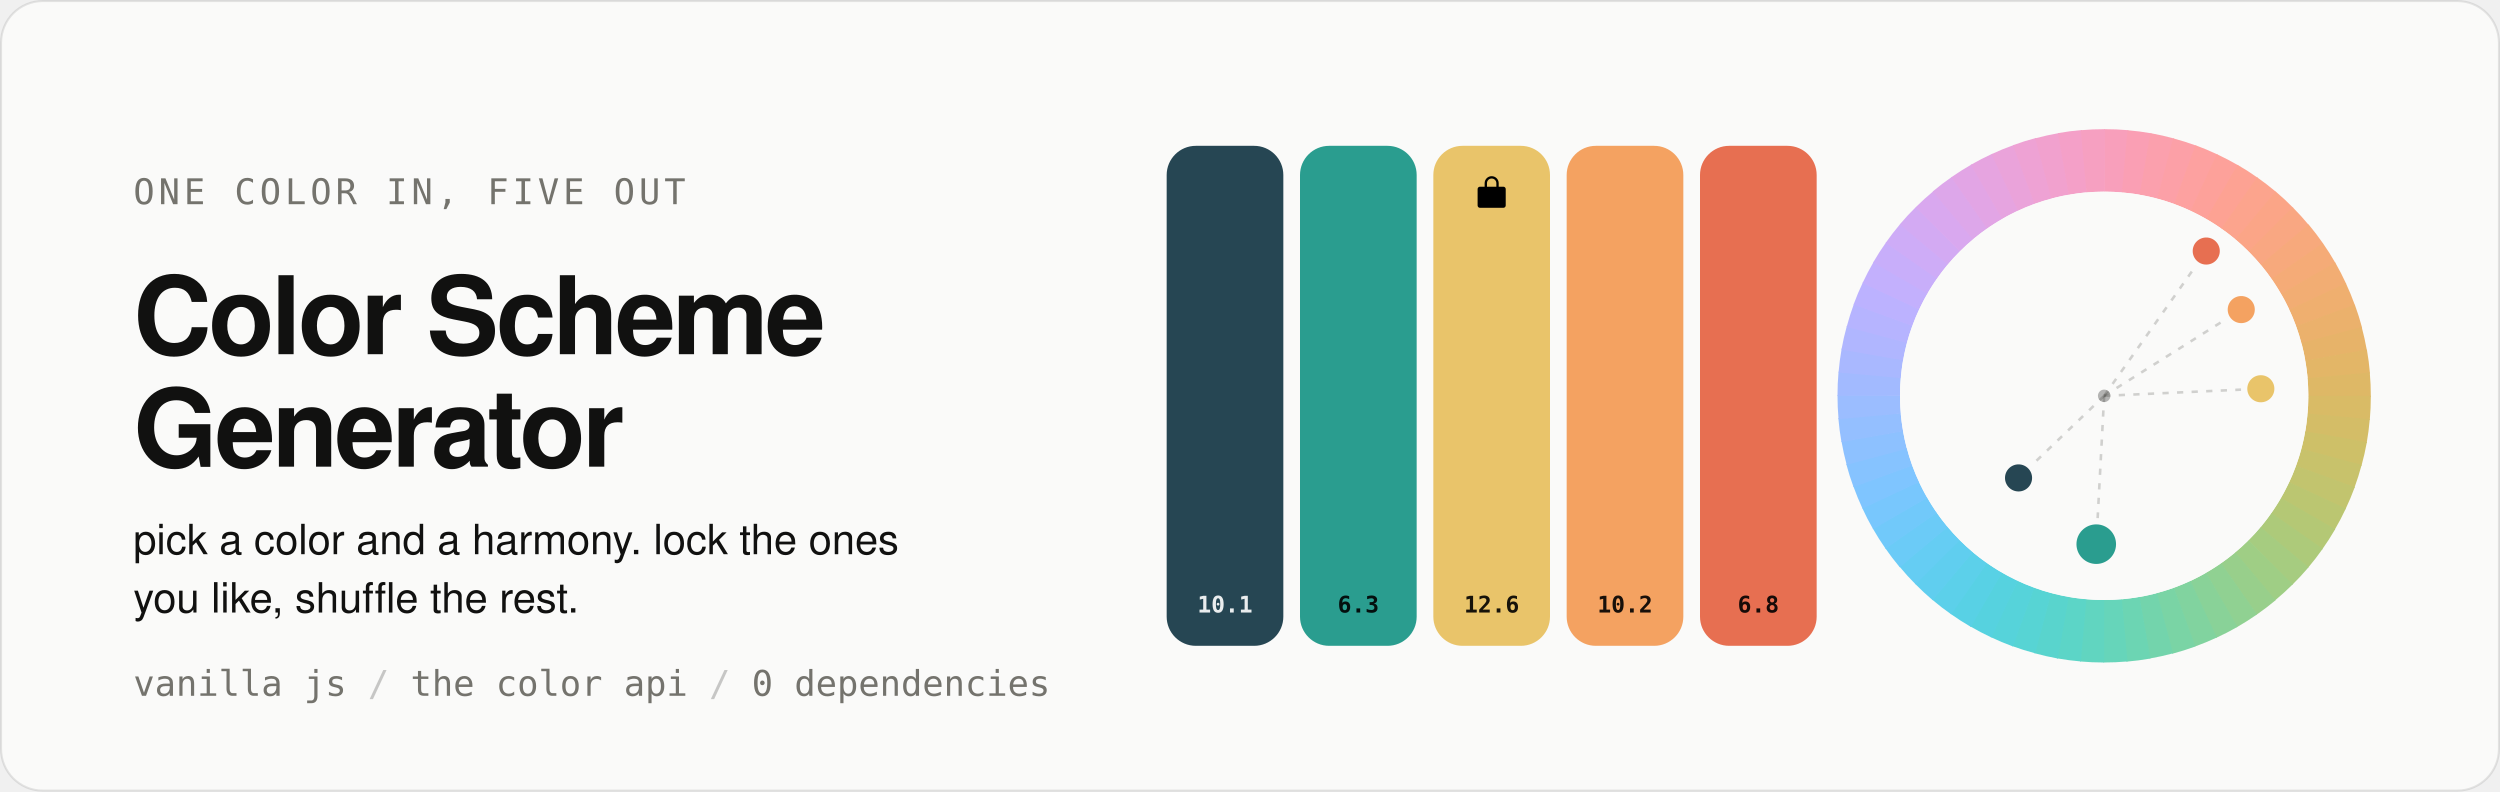
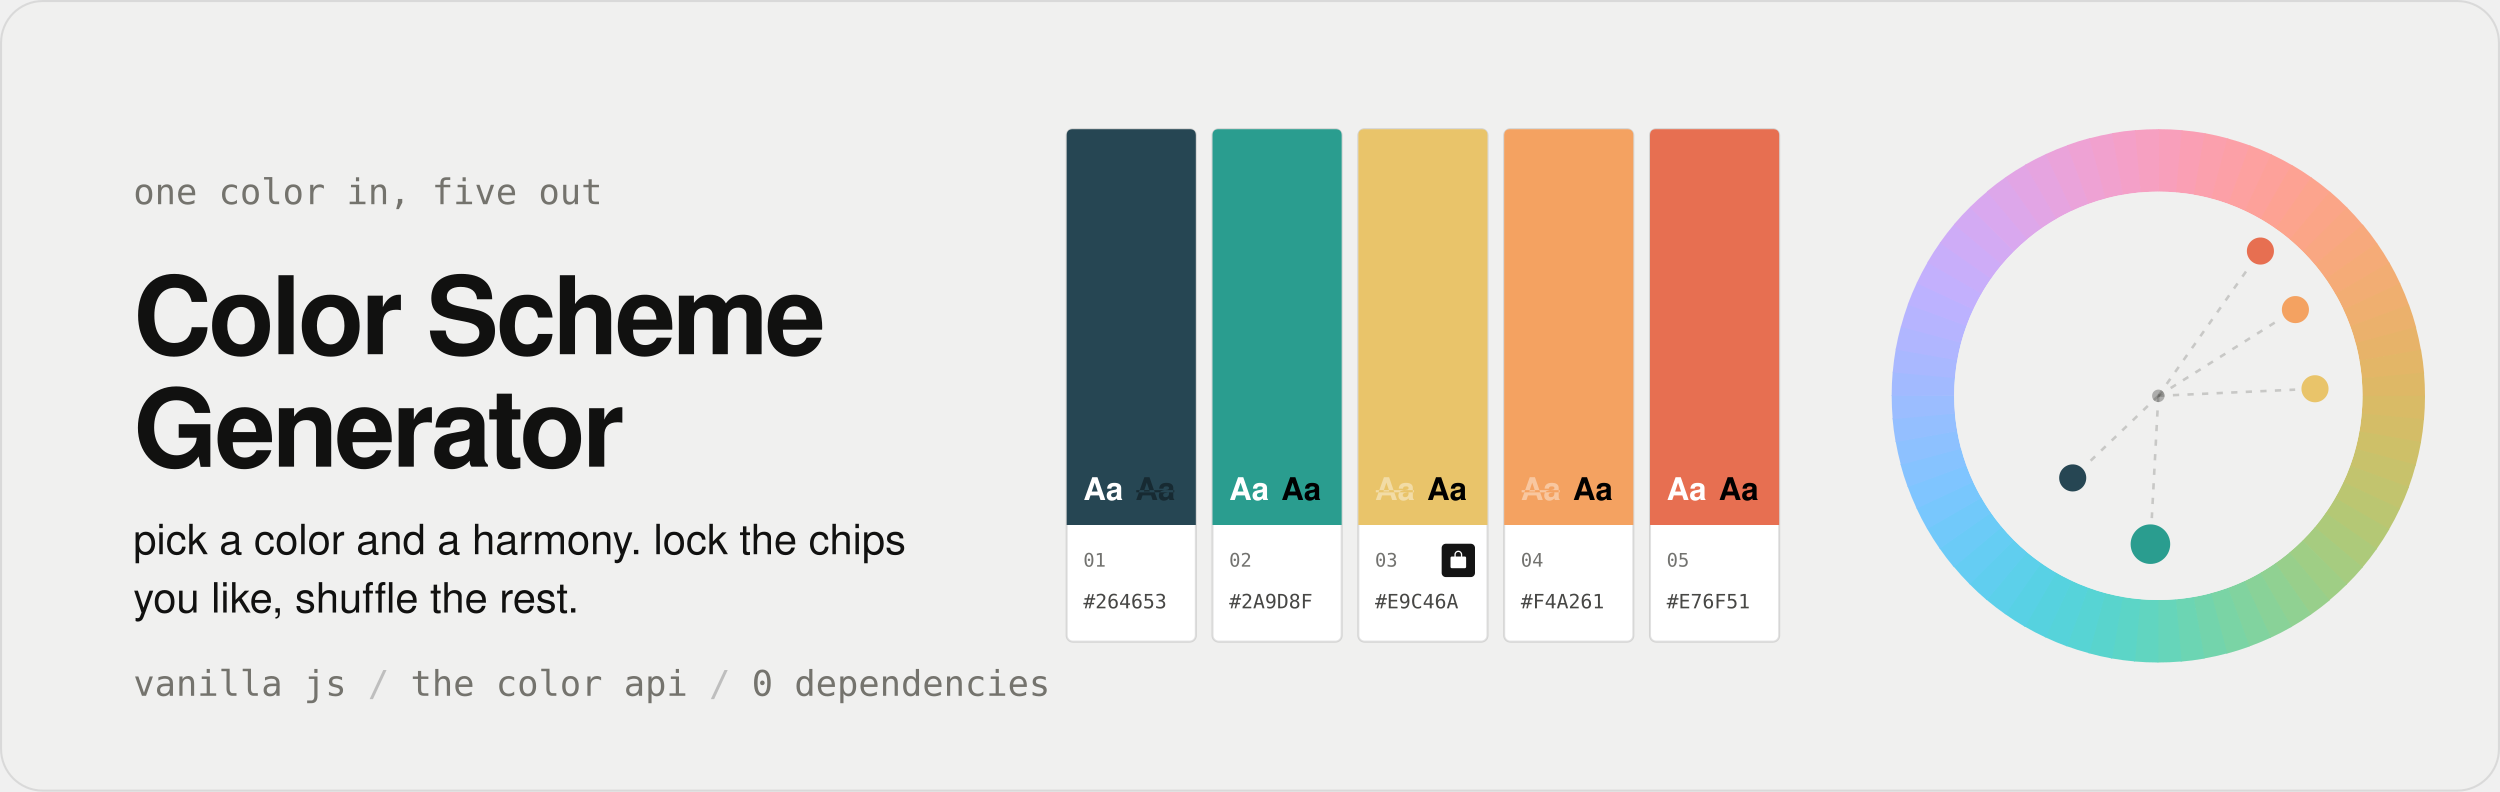
<svg xmlns="http://www.w3.org/2000/svg" width="1200" height="380" viewBox="0 0 1200 380" role="img" aria-labelledby="t d">
-   <rect x="0.5" y="0.5" width="1199" height="379" rx="20" fill="#fafaf9" stroke="rgba(17,17,16,0.10)" />
+   <rect x="0.5" y="0.5" width="1199" height="379" rx="20" fill="#f0f0ef" stroke="rgba(17,17,16,0.10)" />
  <g font-family="-apple-system,BlinkMacSystemFont,Segoe UI,Helvetica,Arial,sans-serif">
-     <text x="64" y="98" font-family="ui-monospace,SFMono-Regular,Menlo,monospace" font-size="17" letter-spacing="1.9" fill="#74736d">ONE COLOR IN, FIVE OUT</text>
+     <text x="64" y="98" font-family="ui-monospace,SFMono-Regular,Menlo,monospace" font-size="17" fill="#74736d">one color in, five out</text>
    <text x="64" y="170" font-size="52" font-weight="600" letter-spacing="-1.6" fill="#111110">Color Scheme</text>
    <text x="64" y="224" font-size="52" font-weight="600" letter-spacing="-1.6" fill="#111110">Generator</text>
-     <text x="64" y="266" font-size="20" fill="#111110">pick a color and a harmony. lock the ones</text>
+     <text x="64" y="266" font-size="20" fill="#111110">pick a color and a harmony. lock the chips</text>
    <text x="64" y="294" font-size="20" fill="#111110">you like, shuffle the rest.</text>
    <text x="64" y="334" xml:space="preserve" font-family="ui-monospace,SFMono-Regular,Menlo,monospace" font-size="17" fill="#74736d">vanilla js<tspan fill="rgba(17,17,16,0.22)"> / </tspan>the color api<tspan fill="rgba(17,17,16,0.22)"> / </tspan>0 dependencies</text>
  </g>
  <g id="swatches">
-     <rect x="560" y="70" width="56" height="240" rx="14" fill="#264653" />
-     <text x="588" y="294" text-anchor="middle" font-family="ui-monospace,SFMono-Regular,Menlo,monospace" font-size="11" font-weight="600" fill="#FFFFFF" opacity="0.9">10.1</text>
-     <rect x="624" y="70" width="56" height="240" rx="14" fill="#2A9D8F" />
-     <text x="652" y="294" text-anchor="middle" font-family="ui-monospace,SFMono-Regular,Menlo,monospace" font-size="11" font-weight="600" fill="#000000" opacity="0.9">6.3</text>
-     <rect x="688" y="70" width="56" height="240" rx="14" fill="#E9C46A" />
-     <text x="716" y="294" text-anchor="middle" font-family="ui-monospace,SFMono-Regular,Menlo,monospace" font-size="11" font-weight="600" fill="#000000" opacity="0.9">12.6</text>
-     <g transform="translate(707,84) scale(0.0703)" fill="#000000">
+     <rect x="512" y="62" width="62" height="246" rx="3" fill="#ffffff" stroke="rgba(0,0,0,0.12)" />
+     <path d="M515,62 H571 Q574,62 574,65 V252 H512 V65 Q512,62 515,62 Z" fill="#264653" />
+     <text x="520" y="240" font-family="-apple-system,BlinkMacSystemFont,Segoe UI,Helvetica,Arial,sans-serif" font-size="15" font-weight="600" fill="#fff" opacity="1">Aa</text>
+     <text x="545" y="240" font-family="-apple-system,BlinkMacSystemFont,Segoe UI,Helvetica,Arial,sans-serif" font-size="15" font-weight="600" fill="#000" opacity="0.4" text-decoration="line-through">Aa</text>
+     <text x="520" y="272" font-family="ui-monospace,SFMono-Regular,Menlo,monospace" font-size="9" fill="#72726f">01</text>
+     <text x="520" y="292" font-family="ui-monospace,SFMono-Regular,Menlo,monospace" font-size="9.5" fill="#474745">#264653</text>
+     <rect x="582" y="62" width="62" height="246" rx="3" fill="#ffffff" stroke="rgba(0,0,0,0.12)" />
+     <path d="M585,62 H641 Q644,62 644,65 V252 H582 V65 Q582,62 585,62 Z" fill="#2A9D8F" />
+     <text x="590" y="240" font-family="-apple-system,BlinkMacSystemFont,Segoe UI,Helvetica,Arial,sans-serif" font-size="15" font-weight="600" fill="#fff" opacity="1">Aa</text>
+     <text x="615" y="240" font-family="-apple-system,BlinkMacSystemFont,Segoe UI,Helvetica,Arial,sans-serif" font-size="15" font-weight="600" fill="#000" opacity="1">Aa</text>
+     <text x="590" y="272" font-family="ui-monospace,SFMono-Regular,Menlo,monospace" font-size="9" fill="#72726f">02</text>
+     <text x="590" y="292" font-family="ui-monospace,SFMono-Regular,Menlo,monospace" font-size="9.5" fill="#474745">#2A9D8F</text>
+     <rect x="652" y="62" width="62" height="246" rx="3" fill="#ffffff" stroke="rgba(0,0,0,0.12)" />
+     <path d="M655,62 H711 Q714,62 714,65 V252 H652 V65 Q652,62 655,62 Z" fill="#E9C46A" />
+     <text x="660" y="240" font-family="-apple-system,BlinkMacSystemFont,Segoe UI,Helvetica,Arial,sans-serif" font-size="15" font-weight="600" fill="#fff" opacity="0.4" text-decoration="line-through">Aa</text>
+     <text x="685" y="240" font-family="-apple-system,BlinkMacSystemFont,Segoe UI,Helvetica,Arial,sans-serif" font-size="15" font-weight="600" fill="#000" opacity="1">Aa</text>
+     <text x="660" y="272" font-family="ui-monospace,SFMono-Regular,Menlo,monospace" font-size="9" fill="#72726f">03</text>
+     <text x="660" y="292" font-family="ui-monospace,SFMono-Regular,Menlo,monospace" font-size="9.5" fill="#474745">#E9C46A</text>
+     <rect x="692" y="261" width="16" height="16" rx="2" fill="#141414" />
+     <g transform="translate(695,264) scale(0.039)" fill="#fff">
      <path d="M208,80H176V56a48,48,0,0,0-96,0V80H48A16,16,0,0,0,32,96V208a16,16,0,0,0,16,16H208a16,16,0,0,0,16-16V96A16,16,0,0,0,208,80ZM96,56a32,32,0,0,1,64,0V80H96Z" />
    </g>
-     <rect x="752" y="70" width="56" height="240" rx="14" fill="#F4A261" />
-     <text x="780" y="294" text-anchor="middle" font-family="ui-monospace,SFMono-Regular,Menlo,monospace" font-size="11" font-weight="600" fill="#000000" opacity="0.9">10.2</text>
-     <rect x="816" y="70" width="56" height="240" rx="14" fill="#E76F51" />
-     <text x="844" y="294" text-anchor="middle" font-family="ui-monospace,SFMono-Regular,Menlo,monospace" font-size="11" font-weight="600" fill="#000000" opacity="0.9">6.8</text>
+     <rect x="722" y="62" width="62" height="246" rx="3" fill="#ffffff" stroke="rgba(0,0,0,0.12)" />
+     <path d="M725,62 H781 Q784,62 784,65 V252 H722 V65 Q722,62 725,62 Z" fill="#F4A261" />
+     <text x="730" y="240" font-family="-apple-system,BlinkMacSystemFont,Segoe UI,Helvetica,Arial,sans-serif" font-size="15" font-weight="600" fill="#fff" opacity="0.4" text-decoration="line-through">Aa</text>
+     <text x="755" y="240" font-family="-apple-system,BlinkMacSystemFont,Segoe UI,Helvetica,Arial,sans-serif" font-size="15" font-weight="600" fill="#000" opacity="1">Aa</text>
+     <text x="730" y="272" font-family="ui-monospace,SFMono-Regular,Menlo,monospace" font-size="9" fill="#72726f">04</text>
+     <text x="730" y="292" font-family="ui-monospace,SFMono-Regular,Menlo,monospace" font-size="9.5" fill="#474745">#F4A261</text>
+     <rect x="792" y="62" width="62" height="246" rx="3" fill="#ffffff" stroke="rgba(0,0,0,0.12)" />
+     <path d="M795,62 H851 Q854,62 854,65 V252 H792 V65 Q792,62 795,62 Z" fill="#E76F51" />
+     <text x="800" y="240" font-family="-apple-system,BlinkMacSystemFont,Segoe UI,Helvetica,Arial,sans-serif" font-size="15" font-weight="600" fill="#fff" opacity="1">Aa</text>
+     <text x="825" y="240" font-family="-apple-system,BlinkMacSystemFont,Segoe UI,Helvetica,Arial,sans-serif" font-size="15" font-weight="600" fill="#000" opacity="1">Aa</text>
+     <text x="800" y="272" font-family="ui-monospace,SFMono-Regular,Menlo,monospace" font-size="9" fill="#72726f">05</text>
+     <text x="800" y="292" font-family="ui-monospace,SFMono-Regular,Menlo,monospace" font-size="9.5" fill="#474745">#E76F51</text>
  </g>
  <g id="wheel">
-     <path d="M1010.0,62.0 A128,128 0 0 1 1021.6,62.5 L1018.9,92.4 A98,98 0 0 0 1010.0,92.0Z" fill="#F89FBB" />
-     <path d="M1021.2,62.5 A128,128 0 0 1 1032.7,64.0 L1027.4,93.5 A98,98 0 0 0 1018.5,92.4Z" fill="#FA9FB4" />
-     <path d="M1032.2,63.9 A128,128 0 0 1 1043.6,66.5 L1035.7,95.4 A98,98 0 0 0 1027.0,93.5Z" fill="#FBA0AD" />
-     <path d="M1043.1,66.4 A128,128 0 0 1 1054.2,69.9 L1043.8,98.0 A98,98 0 0 0 1035.4,95.3Z" fill="#FCA0A7" />
-     <path d="M1053.8,69.7 A128,128 0 0 1 1064.5,74.2 L1051.7,101.3 A98,98 0 0 0 1043.5,97.9Z" fill="#FDA1A0" />
-     <path d="M1064.1,74.0 A128,128 0 0 1 1074.4,79.4 L1059.3,105.3 A98,98 0 0 0 1051.4,101.2Z" fill="#FDA19A" />
-     <path d="M1074.0,79.1 A128,128 0 0 1 1083.8,85.4 L1066.5,109.9 A98,98 0 0 0 1059.0,105.1Z" fill="#FDA293" />
-     <path d="M1083.4,85.1 A128,128 0 0 1 1092.6,92.2 L1073.3,115.1 A98,98 0 0 0 1066.2,109.7Z" fill="#FCA48D" />
-     <path d="M1092.3,91.9 A128,128 0 0 1 1100.8,99.8 L1079.5,120.9 A98,98 0 0 0 1073.0,114.9Z" fill="#FBA587" />
-     <path d="M1100.5,99.5 A128,128 0 0 1 1108.3,108.1 L1085.3,127.3 A98,98 0 0 0 1079.3,120.7Z" fill="#F9A782" />
-     <path d="M1108.1,107.7 A128,128 0 0 1 1115.1,116.9 L1090.5,134.1 A98,98 0 0 0 1085.1,127.0Z" fill="#F7A97C" />
-     <path d="M1114.9,116.6 A128,128 0 0 1 1121.1,126.4 L1095.0,141.3 A98,98 0 0 0 1090.3,133.8Z" fill="#F5AB77" />
-     <path d="M1120.9,126.0 A128,128 0 0 1 1126.2,136.3 L1099.0,148.9 A98,98 0 0 0 1094.9,141.0Z" fill="#F2AD73" />
-     <path d="M1126.0,135.9 A128,128 0 0 1 1130.4,146.6 L1102.2,156.8 A98,98 0 0 0 1098.8,148.6Z" fill="#EFAF6F" />
-     <path d="M1130.3,146.2 A128,128 0 0 1 1133.8,157.3 L1104.7,165.0 A98,98 0 0 0 1102.1,156.5Z" fill="#EBB16C" />
-     <path d="M1133.6,156.9 A128,128 0 0 1 1136.1,168.2 L1106.6,173.3 A98,98 0 0 0 1104.7,164.6Z" fill="#E7B369" />
-     <path d="M1136.1,167.8 A128,128 0 0 1 1137.6,179.3 L1107.7,181.8 A98,98 0 0 0 1106.5,173.0Z" fill="#E3B667" />
-     <path d="M1137.5,178.8 A128,128 0 0 1 1138.0,190.4 L1108.0,190.3 A98,98 0 0 0 1107.6,181.5Z" fill="#DEB866" />
-     <path d="M1138.0,190.0 A128,128 0 0 1 1137.5,201.6 L1107.6,198.9 A98,98 0 0 0 1108.0,190.0Z" fill="#D9BB66" />
-     <path d="M1137.5,201.2 A128,128 0 0 1 1136.0,212.7 L1106.5,207.4 A98,98 0 0 0 1107.6,198.5Z" fill="#D4BD67" />
-     <path d="M1136.1,212.2 A128,128 0 0 1 1133.5,223.6 L1104.6,215.7 A98,98 0 0 0 1106.5,207.0Z" fill="#CEC068" />
-     <path d="M1133.6,223.1 A128,128 0 0 1 1130.1,234.2 L1102.0,223.8 A98,98 0 0 0 1104.7,215.4Z" fill="#C8C26B" />
-     <path d="M1130.3,233.8 A128,128 0 0 1 1125.8,244.5 L1098.7,231.7 A98,98 0 0 0 1102.1,223.5Z" fill="#C2C46E" />
-     <path d="M1126.0,244.1 A128,128 0 0 1 1120.6,254.4 L1094.7,239.3 A98,98 0 0 0 1098.8,231.4Z" fill="#BBC671" />
-     <path d="M1120.9,254.0 A128,128 0 0 1 1114.6,263.8 L1090.1,246.5 A98,98 0 0 0 1094.9,239.0Z" fill="#B4C875" />
-     <path d="M1114.9,263.4 A128,128 0 0 1 1107.8,272.6 L1084.9,253.3 A98,98 0 0 0 1090.3,246.2Z" fill="#ADCA7A" />
-     <path d="M1108.1,272.3 A128,128 0 0 1 1100.2,280.8 L1079.1,259.5 A98,98 0 0 0 1085.1,253.0Z" fill="#A6CC80" />
-     <path d="M1100.5,280.5 A128,128 0 0 1 1091.9,288.3 L1072.7,265.3 A98,98 0 0 0 1079.3,259.3Z" fill="#9FCE85" />
-     <path d="M1092.3,288.1 A128,128 0 0 1 1083.1,295.1 L1065.9,270.5 A98,98 0 0 0 1073.0,265.1Z" fill="#98CF8B" />
-     <path d="M1083.4,294.9 A128,128 0 0 1 1073.6,301.1 L1058.7,275.0 A98,98 0 0 0 1066.2,270.3Z" fill="#90D192" />
-     <path d="M1074.0,300.9 A128,128 0 0 1 1063.7,306.2 L1051.1,279.0 A98,98 0 0 0 1059.0,274.9Z" fill="#89D298" />
-     <path d="M1064.1,306.0 A128,128 0 0 1 1053.4,310.4 L1043.2,282.2 A98,98 0 0 0 1051.4,278.8Z" fill="#81D39F" />
-     <path d="M1053.8,310.3 A128,128 0 0 1 1042.7,313.8 L1035.0,284.7 A98,98 0 0 0 1043.5,282.1Z" fill="#7AD4A5" />
-     <path d="M1043.1,313.6 A128,128 0 0 1 1031.8,316.1 L1026.7,286.6 A98,98 0 0 0 1035.4,284.7Z" fill="#73D4AC" />
-     <path d="M1032.2,316.1 A128,128 0 0 1 1020.7,317.6 L1018.2,287.7 A98,98 0 0 0 1027.0,286.5Z" fill="#6CD5B3" />
-     <path d="M1021.2,317.5 A128,128 0 0 1 1009.6,318.0 L1009.7,288.0 A98,98 0 0 0 1018.5,287.6Z" fill="#66D5BA" />
-     <path d="M1010.0,318.0 A128,128 0 0 1 998.4,317.5 L1001.1,287.6 A98,98 0 0 0 1010.0,288.0Z" fill="#61D5C0" />
-     <path d="M998.8,317.5 A128,128 0 0 1 987.3,316.0 L992.6,286.5 A98,98 0 0 0 1001.5,287.6Z" fill="#5CD5C7" />
-     <path d="M987.8,316.1 A128,128 0 0 1 976.4,313.5 L984.3,284.6 A98,98 0 0 0 993.0,286.5Z" fill="#59D4CD" />
-     <path d="M976.9,313.6 A128,128 0 0 1 965.8,310.1 L976.2,282.0 A98,98 0 0 0 984.6,284.7Z" fill="#57D4D4" />
-     <path d="M966.2,310.3 A128,128 0 0 1 955.5,305.8 L968.3,278.7 A98,98 0 0 0 976.5,282.1Z" fill="#56D3DA" />
-     <path d="M955.9,306.0 A128,128 0 0 1 945.6,300.6 L960.7,274.7 A98,98 0 0 0 968.6,278.8Z" fill="#56D2DF" />
-     <path d="M946.0,300.9 A128,128 0 0 1 936.2,294.6 L953.5,270.1 A98,98 0 0 0 961.0,274.9Z" fill="#58D1E5" />
-     <path d="M936.6,294.9 A128,128 0 0 1 927.4,287.8 L946.7,264.9 A98,98 0 0 0 953.8,270.3Z" fill="#5CD0EA" />
-     <path d="M927.7,288.1 A128,128 0 0 1 919.2,280.2 L940.5,259.1 A98,98 0 0 0 947.0,265.1Z" fill="#60CEEF" />
-     <path d="M919.5,280.5 A128,128 0 0 1 911.7,271.9 L934.7,252.7 A98,98 0 0 0 940.7,259.3Z" fill="#65CDF3" />
-     <path d="M911.9,272.3 A128,128 0 0 1 904.9,263.1 L929.5,245.9 A98,98 0 0 0 934.9,253.0Z" fill="#6BCBF7" />
-     <path d="M905.1,263.4 A128,128 0 0 1 898.9,253.6 L925.0,238.7 A98,98 0 0 0 929.7,246.2Z" fill="#71C9FA" />
-     <path d="M899.1,254.0 A128,128 0 0 1 893.8,243.7 L921.0,231.1 A98,98 0 0 0 925.1,239.0Z" fill="#78C7FD" />
-     <path d="M894.0,244.1 A128,128 0 0 1 889.6,233.4 L917.8,223.2 A98,98 0 0 0 921.2,231.4Z" fill="#7FC5FF" />
-     <path d="M889.7,233.8 A128,128 0 0 1 886.2,222.7 L915.3,215.0 A98,98 0 0 0 917.9,223.5Z" fill="#86C3FF" />
-     <path d="M886.4,223.1 A128,128 0 0 1 883.9,211.8 L913.4,206.7 A98,98 0 0 0 915.3,215.4Z" fill="#8DC1FF" />
-     <path d="M883.9,212.2 A128,128 0 0 1 882.4,200.7 L912.3,198.2 A98,98 0 0 0 913.5,207.0Z" fill="#94BFFF" />
-     <path d="M882.5,201.2 A128,128 0 0 1 882.0,189.6 L912.0,189.7 A98,98 0 0 0 912.4,198.5Z" fill="#9BBDFF" />
-     <path d="M882.0,190.0 A128,128 0 0 1 882.5,178.4 L912.4,181.1 A98,98 0 0 0 912.0,190.0Z" fill="#A2BAFF" />
-     <path d="M882.5,178.8 A128,128 0 0 1 884.0,167.3 L913.5,172.6 A98,98 0 0 0 912.4,181.5Z" fill="#A9B8FF" />
-     <path d="M883.9,167.8 A128,128 0 0 1 886.5,156.4 L915.4,164.3 A98,98 0 0 0 913.5,173.0Z" fill="#B0B6FF" />
-     <path d="M886.4,156.9 A128,128 0 0 1 889.9,145.8 L918.0,156.2 A98,98 0 0 0 915.3,164.6Z" fill="#B6B4FF" />
-     <path d="M889.7,146.2 A128,128 0 0 1 894.2,135.5 L921.3,148.3 A98,98 0 0 0 917.9,156.5Z" fill="#BCB2FF" />
-     <path d="M894.0,135.9 A128,128 0 0 1 899.4,125.6 L925.3,140.7 A98,98 0 0 0 921.2,148.6Z" fill="#C3B0FD" />
-     <path d="M899.1,126.0 A128,128 0 0 1 905.4,116.2 L929.9,133.5 A98,98 0 0 0 925.1,141.0Z" fill="#C8AEFA" />
-     <path d="M905.1,116.6 A128,128 0 0 1 912.2,107.4 L935.1,126.7 A98,98 0 0 0 929.7,133.8Z" fill="#CEACF7" />
-     <path d="M911.9,107.7 A128,128 0 0 1 919.8,99.2 L940.9,120.5 A98,98 0 0 0 934.9,127.0Z" fill="#D3AAF3" />
-     <path d="M919.5,99.5 A128,128 0 0 1 928.1,91.7 L947.3,114.7 A98,98 0 0 0 940.7,120.7Z" fill="#D9A8EF" />
-     <path d="M927.7,91.9 A128,128 0 0 1 936.9,84.9 L954.1,109.5 A98,98 0 0 0 947.0,114.9Z" fill="#DDA7EA" />
-     <path d="M936.6,85.1 A128,128 0 0 1 946.4,78.9 L961.3,105.0 A98,98 0 0 0 953.8,109.7Z" fill="#E2A5E5" />
-     <path d="M946.0,79.1 A128,128 0 0 1 956.3,73.8 L968.9,101.0 A98,98 0 0 0 961.0,105.1Z" fill="#E6A4E0" />
-     <path d="M955.9,74.0 A128,128 0 0 1 966.6,69.6 L976.8,97.8 A98,98 0 0 0 968.6,101.2Z" fill="#EAA3DA" />
-     <path d="M966.2,69.7 A128,128 0 0 1 977.3,66.2 L985.0,95.3 A98,98 0 0 0 976.5,97.9Z" fill="#EEA2D4" />
-     <path d="M976.9,66.4 A128,128 0 0 1 988.2,63.9 L993.3,93.4 A98,98 0 0 0 984.6,95.3Z" fill="#F1A1CE" />
-     <path d="M987.8,63.9 A128,128 0 0 1 999.3,62.4 L1001.8,92.3 A98,98 0 0 0 993.0,93.5Z" fill="#F4A0C8" />
-     <path d="M998.8,62.5 A128,128 0 0 1 1010.4,62.0 L1010.3,92.0 A98,98 0 0 0 1001.5,92.4Z" fill="#F6A0C1" />
-     <circle cx="1010" cy="190" r="98" fill="#fafaf9" />
-     <line x1="1010" y1="190" x2="968.9" y2="229.4" stroke="rgba(17,17,16,0.18)" stroke-width="1.25" stroke-dasharray="3 4" />
-     <line x1="1010" y1="190" x2="1006.2" y2="261.2" stroke="rgba(17,17,16,0.18)" stroke-width="1.25" stroke-dasharray="3 4" />
-     <line x1="1010" y1="190" x2="1085.2" y2="186.6" stroke="rgba(17,17,16,0.18)" stroke-width="1.25" stroke-dasharray="3 4" />
-     <line x1="1010" y1="190" x2="1075.8" y2="148.6" stroke="rgba(17,17,16,0.18)" stroke-width="1.25" stroke-dasharray="3 4" />
-     <line x1="1010" y1="190" x2="1059.0" y2="120.5" stroke="rgba(17,17,16,0.18)" stroke-width="1.25" stroke-dasharray="3 4" />
-     <circle cx="1010" cy="190" r="3" fill="rgba(17,17,16,0.3)" />
-     <circle cx="968.9" cy="229.4" r="8" fill="#264653" stroke="#fafaf9" stroke-width="3" />
-     <circle cx="1006.2" cy="261.2" r="11" fill="#2A9D8F" stroke="#fafaf9" stroke-width="3" />
-     <circle cx="1085.2" cy="186.6" r="8" fill="#E9C46A" stroke="#fafaf9" stroke-width="3" />
-     <circle cx="1075.8" cy="148.6" r="8" fill="#F4A261" stroke="#fafaf9" stroke-width="3" />
-     <circle cx="1059.0" cy="120.5" r="8" fill="#E76F51" stroke="#fafaf9" stroke-width="3" />
+     <path d="M1036.0,62.0 A128,128 0 0 1 1047.6,62.5 L1044.9,92.4 A98,98 0 0 0 1036.0,92.0Z" fill="#F89FBB" />
+     <path d="M1047.2,62.5 A128,128 0 0 1 1058.7,64.0 L1053.4,93.5 A98,98 0 0 0 1044.5,92.4Z" fill="#FA9FB4" />
+     <path d="M1058.2,63.9 A128,128 0 0 1 1069.6,66.5 L1061.7,95.4 A98,98 0 0 0 1053.0,93.5Z" fill="#FBA0AD" />
+     <path d="M1069.1,66.4 A128,128 0 0 1 1080.2,69.9 L1069.8,98.0 A98,98 0 0 0 1061.4,95.3Z" fill="#FCA0A7" />
+     <path d="M1079.8,69.7 A128,128 0 0 1 1090.5,74.2 L1077.7,101.3 A98,98 0 0 0 1069.5,97.9Z" fill="#FDA1A0" />
+     <path d="M1090.1,74.0 A128,128 0 0 1 1100.4,79.4 L1085.3,105.3 A98,98 0 0 0 1077.4,101.2Z" fill="#FDA19A" />
+     <path d="M1100.0,79.1 A128,128 0 0 1 1109.8,85.4 L1092.5,109.9 A98,98 0 0 0 1085.0,105.1Z" fill="#FDA293" />
+     <path d="M1109.4,85.1 A128,128 0 0 1 1118.6,92.2 L1099.3,115.1 A98,98 0 0 0 1092.2,109.7Z" fill="#FCA48D" />
+     <path d="M1118.3,91.9 A128,128 0 0 1 1126.8,99.8 L1105.5,120.9 A98,98 0 0 0 1099.0,114.9Z" fill="#FBA587" />
+     <path d="M1126.5,99.5 A128,128 0 0 1 1134.3,108.1 L1111.3,127.3 A98,98 0 0 0 1105.3,120.7Z" fill="#F9A782" />
+     <path d="M1134.1,107.7 A128,128 0 0 1 1141.1,116.9 L1116.5,134.1 A98,98 0 0 0 1111.1,127.0Z" fill="#F7A97C" />
+     <path d="M1140.9,116.6 A128,128 0 0 1 1147.1,126.4 L1121.0,141.3 A98,98 0 0 0 1116.3,133.8Z" fill="#F5AB77" />
+     <path d="M1146.9,126.0 A128,128 0 0 1 1152.2,136.3 L1125.0,148.9 A98,98 0 0 0 1120.9,141.0Z" fill="#F2AD73" />
+     <path d="M1152.0,135.9 A128,128 0 0 1 1156.4,146.6 L1128.2,156.8 A98,98 0 0 0 1124.8,148.6Z" fill="#EFAF6F" />
+     <path d="M1156.3,146.2 A128,128 0 0 1 1159.8,157.3 L1130.7,165.0 A98,98 0 0 0 1128.1,156.5Z" fill="#EBB16C" />
+     <path d="M1159.6,156.9 A128,128 0 0 1 1162.1,168.2 L1132.6,173.3 A98,98 0 0 0 1130.7,164.6Z" fill="#E7B369" />
+     <path d="M1162.1,167.8 A128,128 0 0 1 1163.6,179.3 L1133.7,181.8 A98,98 0 0 0 1132.5,173.0Z" fill="#E3B667" />
+     <path d="M1163.5,178.8 A128,128 0 0 1 1164.0,190.4 L1134.0,190.3 A98,98 0 0 0 1133.6,181.5Z" fill="#DEB866" />
+     <path d="M1164.0,190.0 A128,128 0 0 1 1163.5,201.6 L1133.6,198.9 A98,98 0 0 0 1134.0,190.0Z" fill="#D9BB66" />
+     <path d="M1163.5,201.2 A128,128 0 0 1 1162.0,212.7 L1132.5,207.4 A98,98 0 0 0 1133.6,198.5Z" fill="#D4BD67" />
+     <path d="M1162.1,212.2 A128,128 0 0 1 1159.5,223.6 L1130.6,215.7 A98,98 0 0 0 1132.5,207.0Z" fill="#CEC068" />
+     <path d="M1159.6,223.1 A128,128 0 0 1 1156.1,234.2 L1128.0,223.8 A98,98 0 0 0 1130.7,215.4Z" fill="#C8C26B" />
+     <path d="M1156.3,233.8 A128,128 0 0 1 1151.8,244.5 L1124.7,231.7 A98,98 0 0 0 1128.1,223.5Z" fill="#C2C46E" />
+     <path d="M1152.0,244.1 A128,128 0 0 1 1146.6,254.4 L1120.7,239.3 A98,98 0 0 0 1124.8,231.4Z" fill="#BBC671" />
+     <path d="M1146.9,254.0 A128,128 0 0 1 1140.6,263.8 L1116.1,246.5 A98,98 0 0 0 1120.9,239.0Z" fill="#B4C875" />
+     <path d="M1140.9,263.4 A128,128 0 0 1 1133.8,272.6 L1110.9,253.3 A98,98 0 0 0 1116.3,246.2Z" fill="#ADCA7A" />
+     <path d="M1134.1,272.3 A128,128 0 0 1 1126.2,280.8 L1105.1,259.5 A98,98 0 0 0 1111.1,253.0Z" fill="#A6CC80" />
+     <path d="M1126.5,280.5 A128,128 0 0 1 1117.9,288.3 L1098.7,265.3 A98,98 0 0 0 1105.3,259.3Z" fill="#9FCE85" />
+     <path d="M1118.3,288.1 A128,128 0 0 1 1109.1,295.1 L1091.9,270.5 A98,98 0 0 0 1099.0,265.1Z" fill="#98CF8B" />
+     <path d="M1109.4,294.9 A128,128 0 0 1 1099.6,301.1 L1084.7,275.0 A98,98 0 0 0 1092.2,270.3Z" fill="#90D192" />
+     <path d="M1100.0,300.9 A128,128 0 0 1 1089.7,306.2 L1077.1,279.0 A98,98 0 0 0 1085.0,274.9Z" fill="#89D298" />
+     <path d="M1090.1,306.0 A128,128 0 0 1 1079.4,310.4 L1069.2,282.2 A98,98 0 0 0 1077.4,278.8Z" fill="#81D39F" />
+     <path d="M1079.8,310.3 A128,128 0 0 1 1068.7,313.8 L1061.0,284.7 A98,98 0 0 0 1069.5,282.1Z" fill="#7AD4A5" />
+     <path d="M1069.1,313.6 A128,128 0 0 1 1057.8,316.1 L1052.7,286.6 A98,98 0 0 0 1061.4,284.7Z" fill="#73D4AC" />
+     <path d="M1058.2,316.1 A128,128 0 0 1 1046.7,317.6 L1044.2,287.7 A98,98 0 0 0 1053.0,286.5Z" fill="#6CD5B3" />
+     <path d="M1047.2,317.5 A128,128 0 0 1 1035.6,318.0 L1035.7,288.0 A98,98 0 0 0 1044.5,287.6Z" fill="#66D5BA" />
+     <path d="M1036.0,318.0 A128,128 0 0 1 1024.4,317.5 L1027.1,287.6 A98,98 0 0 0 1036.0,288.0Z" fill="#61D5C0" />
+     <path d="M1024.8,317.5 A128,128 0 0 1 1013.3,316.0 L1018.6,286.5 A98,98 0 0 0 1027.5,287.6Z" fill="#5CD5C7" />
+     <path d="M1013.8,316.1 A128,128 0 0 1 1002.4,313.5 L1010.3,284.6 A98,98 0 0 0 1019.0,286.5Z" fill="#59D4CD" />
+     <path d="M1002.9,313.6 A128,128 0 0 1 991.8,310.1 L1002.2,282.0 A98,98 0 0 0 1010.6,284.7Z" fill="#57D4D4" />
+     <path d="M992.2,310.3 A128,128 0 0 1 981.5,305.8 L994.3,278.7 A98,98 0 0 0 1002.5,282.1Z" fill="#56D3DA" />
+     <path d="M981.9,306.0 A128,128 0 0 1 971.6,300.6 L986.7,274.7 A98,98 0 0 0 994.6,278.8Z" fill="#56D2DF" />
+     <path d="M972.0,300.9 A128,128 0 0 1 962.2,294.6 L979.5,270.1 A98,98 0 0 0 987.0,274.9Z" fill="#58D1E5" />
+     <path d="M962.6,294.9 A128,128 0 0 1 953.4,287.8 L972.7,264.9 A98,98 0 0 0 979.8,270.3Z" fill="#5CD0EA" />
+     <path d="M953.7,288.1 A128,128 0 0 1 945.2,280.2 L966.5,259.1 A98,98 0 0 0 973.0,265.1Z" fill="#60CEEF" />
+     <path d="M945.5,280.5 A128,128 0 0 1 937.7,271.9 L960.7,252.7 A98,98 0 0 0 966.7,259.3Z" fill="#65CDF3" />
+     <path d="M937.9,272.3 A128,128 0 0 1 930.9,263.1 L955.5,245.9 A98,98 0 0 0 960.9,253.0Z" fill="#6BCBF7" />
+     <path d="M931.1,263.4 A128,128 0 0 1 924.9,253.6 L951.0,238.7 A98,98 0 0 0 955.7,246.2Z" fill="#71C9FA" />
+     <path d="M925.1,254.0 A128,128 0 0 1 919.8,243.7 L947.0,231.1 A98,98 0 0 0 951.1,239.0Z" fill="#78C7FD" />
+     <path d="M920.0,244.1 A128,128 0 0 1 915.6,233.4 L943.8,223.2 A98,98 0 0 0 947.2,231.4Z" fill="#7FC5FF" />
+     <path d="M915.7,233.8 A128,128 0 0 1 912.2,222.7 L941.3,215.0 A98,98 0 0 0 943.9,223.5Z" fill="#86C3FF" />
+     <path d="M912.4,223.1 A128,128 0 0 1 909.9,211.8 L939.4,206.7 A98,98 0 0 0 941.3,215.4Z" fill="#8DC1FF" />
+     <path d="M909.9,212.2 A128,128 0 0 1 908.4,200.7 L938.3,198.2 A98,98 0 0 0 939.5,207.0Z" fill="#94BFFF" />
+     <path d="M908.5,201.2 A128,128 0 0 1 908.0,189.6 L938.0,189.7 A98,98 0 0 0 938.4,198.5Z" fill="#9BBDFF" />
+     <path d="M908.0,190.0 A128,128 0 0 1 908.5,178.4 L938.4,181.1 A98,98 0 0 0 938.0,190.0Z" fill="#A2BAFF" />
+     <path d="M908.5,178.8 A128,128 0 0 1 910.0,167.3 L939.5,172.6 A98,98 0 0 0 938.4,181.5Z" fill="#A9B8FF" />
+     <path d="M909.9,167.8 A128,128 0 0 1 912.5,156.4 L941.4,164.3 A98,98 0 0 0 939.5,173.0Z" fill="#B0B6FF" />
+     <path d="M912.4,156.9 A128,128 0 0 1 915.9,145.8 L944.0,156.2 A98,98 0 0 0 941.3,164.6Z" fill="#B6B4FF" />
+     <path d="M915.7,146.2 A128,128 0 0 1 920.2,135.5 L947.3,148.3 A98,98 0 0 0 943.9,156.5Z" fill="#BCB2FF" />
+     <path d="M920.0,135.9 A128,128 0 0 1 925.4,125.6 L951.3,140.7 A98,98 0 0 0 947.2,148.6Z" fill="#C3B0FD" />
+     <path d="M925.1,126.0 A128,128 0 0 1 931.4,116.2 L955.9,133.5 A98,98 0 0 0 951.1,141.0Z" fill="#C8AEFA" />
+     <path d="M931.1,116.6 A128,128 0 0 1 938.2,107.4 L961.1,126.7 A98,98 0 0 0 955.7,133.8Z" fill="#CEACF7" />
+     <path d="M937.9,107.7 A128,128 0 0 1 945.8,99.2 L966.9,120.5 A98,98 0 0 0 960.9,127.0Z" fill="#D3AAF3" />
+     <path d="M945.5,99.5 A128,128 0 0 1 954.1,91.7 L973.3,114.7 A98,98 0 0 0 966.7,120.7Z" fill="#D9A8EF" />
+     <path d="M953.7,91.9 A128,128 0 0 1 962.9,84.9 L980.1,109.5 A98,98 0 0 0 973.0,114.9Z" fill="#DDA7EA" />
+     <path d="M962.6,85.1 A128,128 0 0 1 972.4,78.9 L987.3,105.0 A98,98 0 0 0 979.8,109.7Z" fill="#E2A5E5" />
+     <path d="M972.0,79.1 A128,128 0 0 1 982.3,73.8 L994.9,101.0 A98,98 0 0 0 987.0,105.1Z" fill="#E6A4E0" />
+     <path d="M981.9,74.0 A128,128 0 0 1 992.6,69.6 L1002.8,97.8 A98,98 0 0 0 994.6,101.2Z" fill="#EAA3DA" />
+     <path d="M992.2,69.7 A128,128 0 0 1 1003.3,66.2 L1011.0,95.3 A98,98 0 0 0 1002.5,97.9Z" fill="#EEA2D4" />
+     <path d="M1002.9,66.4 A128,128 0 0 1 1014.2,63.9 L1019.3,93.4 A98,98 0 0 0 1010.6,95.3Z" fill="#F1A1CE" />
+     <path d="M1013.8,63.9 A128,128 0 0 1 1025.3,62.4 L1027.8,92.3 A98,98 0 0 0 1019.0,93.5Z" fill="#F4A0C8" />
+     <path d="M1024.8,62.5 A128,128 0 0 1 1036.4,62.0 L1036.3,92.0 A98,98 0 0 0 1027.5,92.4Z" fill="#F6A0C1" />
+     <circle cx="1036" cy="190" r="98" fill="#f0f0ef" />
+     <line x1="1036" y1="190" x2="994.9" y2="229.4" stroke="rgba(17,17,16,0.18)" stroke-width="1.25" stroke-dasharray="3 4" />
+     <line x1="1036" y1="190" x2="1032.2" y2="261.2" stroke="rgba(17,17,16,0.18)" stroke-width="1.25" stroke-dasharray="3 4" />
+     <line x1="1036" y1="190" x2="1111.2" y2="186.6" stroke="rgba(17,17,16,0.18)" stroke-width="1.25" stroke-dasharray="3 4" />
+     <line x1="1036" y1="190" x2="1101.8" y2="148.6" stroke="rgba(17,17,16,0.18)" stroke-width="1.25" stroke-dasharray="3 4" />
+     <line x1="1036" y1="190" x2="1085.0" y2="120.5" stroke="rgba(17,17,16,0.18)" stroke-width="1.25" stroke-dasharray="3 4" />
+     <circle cx="1036" cy="190" r="3" fill="rgba(17,17,16,0.3)" />
+     <circle cx="994.9" cy="229.4" r="8" fill="#264653" stroke="#f0f0ef" stroke-width="3" />
+     <circle cx="1032.2" cy="261.2" r="11" fill="#2A9D8F" stroke="#f0f0ef" stroke-width="3" />
+     <circle cx="1111.2" cy="186.6" r="8" fill="#E9C46A" stroke="#f0f0ef" stroke-width="3" />
+     <circle cx="1101.8" cy="148.6" r="8" fill="#F4A261" stroke="#f0f0ef" stroke-width="3" />
+     <circle cx="1085.0" cy="120.5" r="8" fill="#E76F51" stroke="#f0f0ef" stroke-width="3" />
  </g>
</svg>
